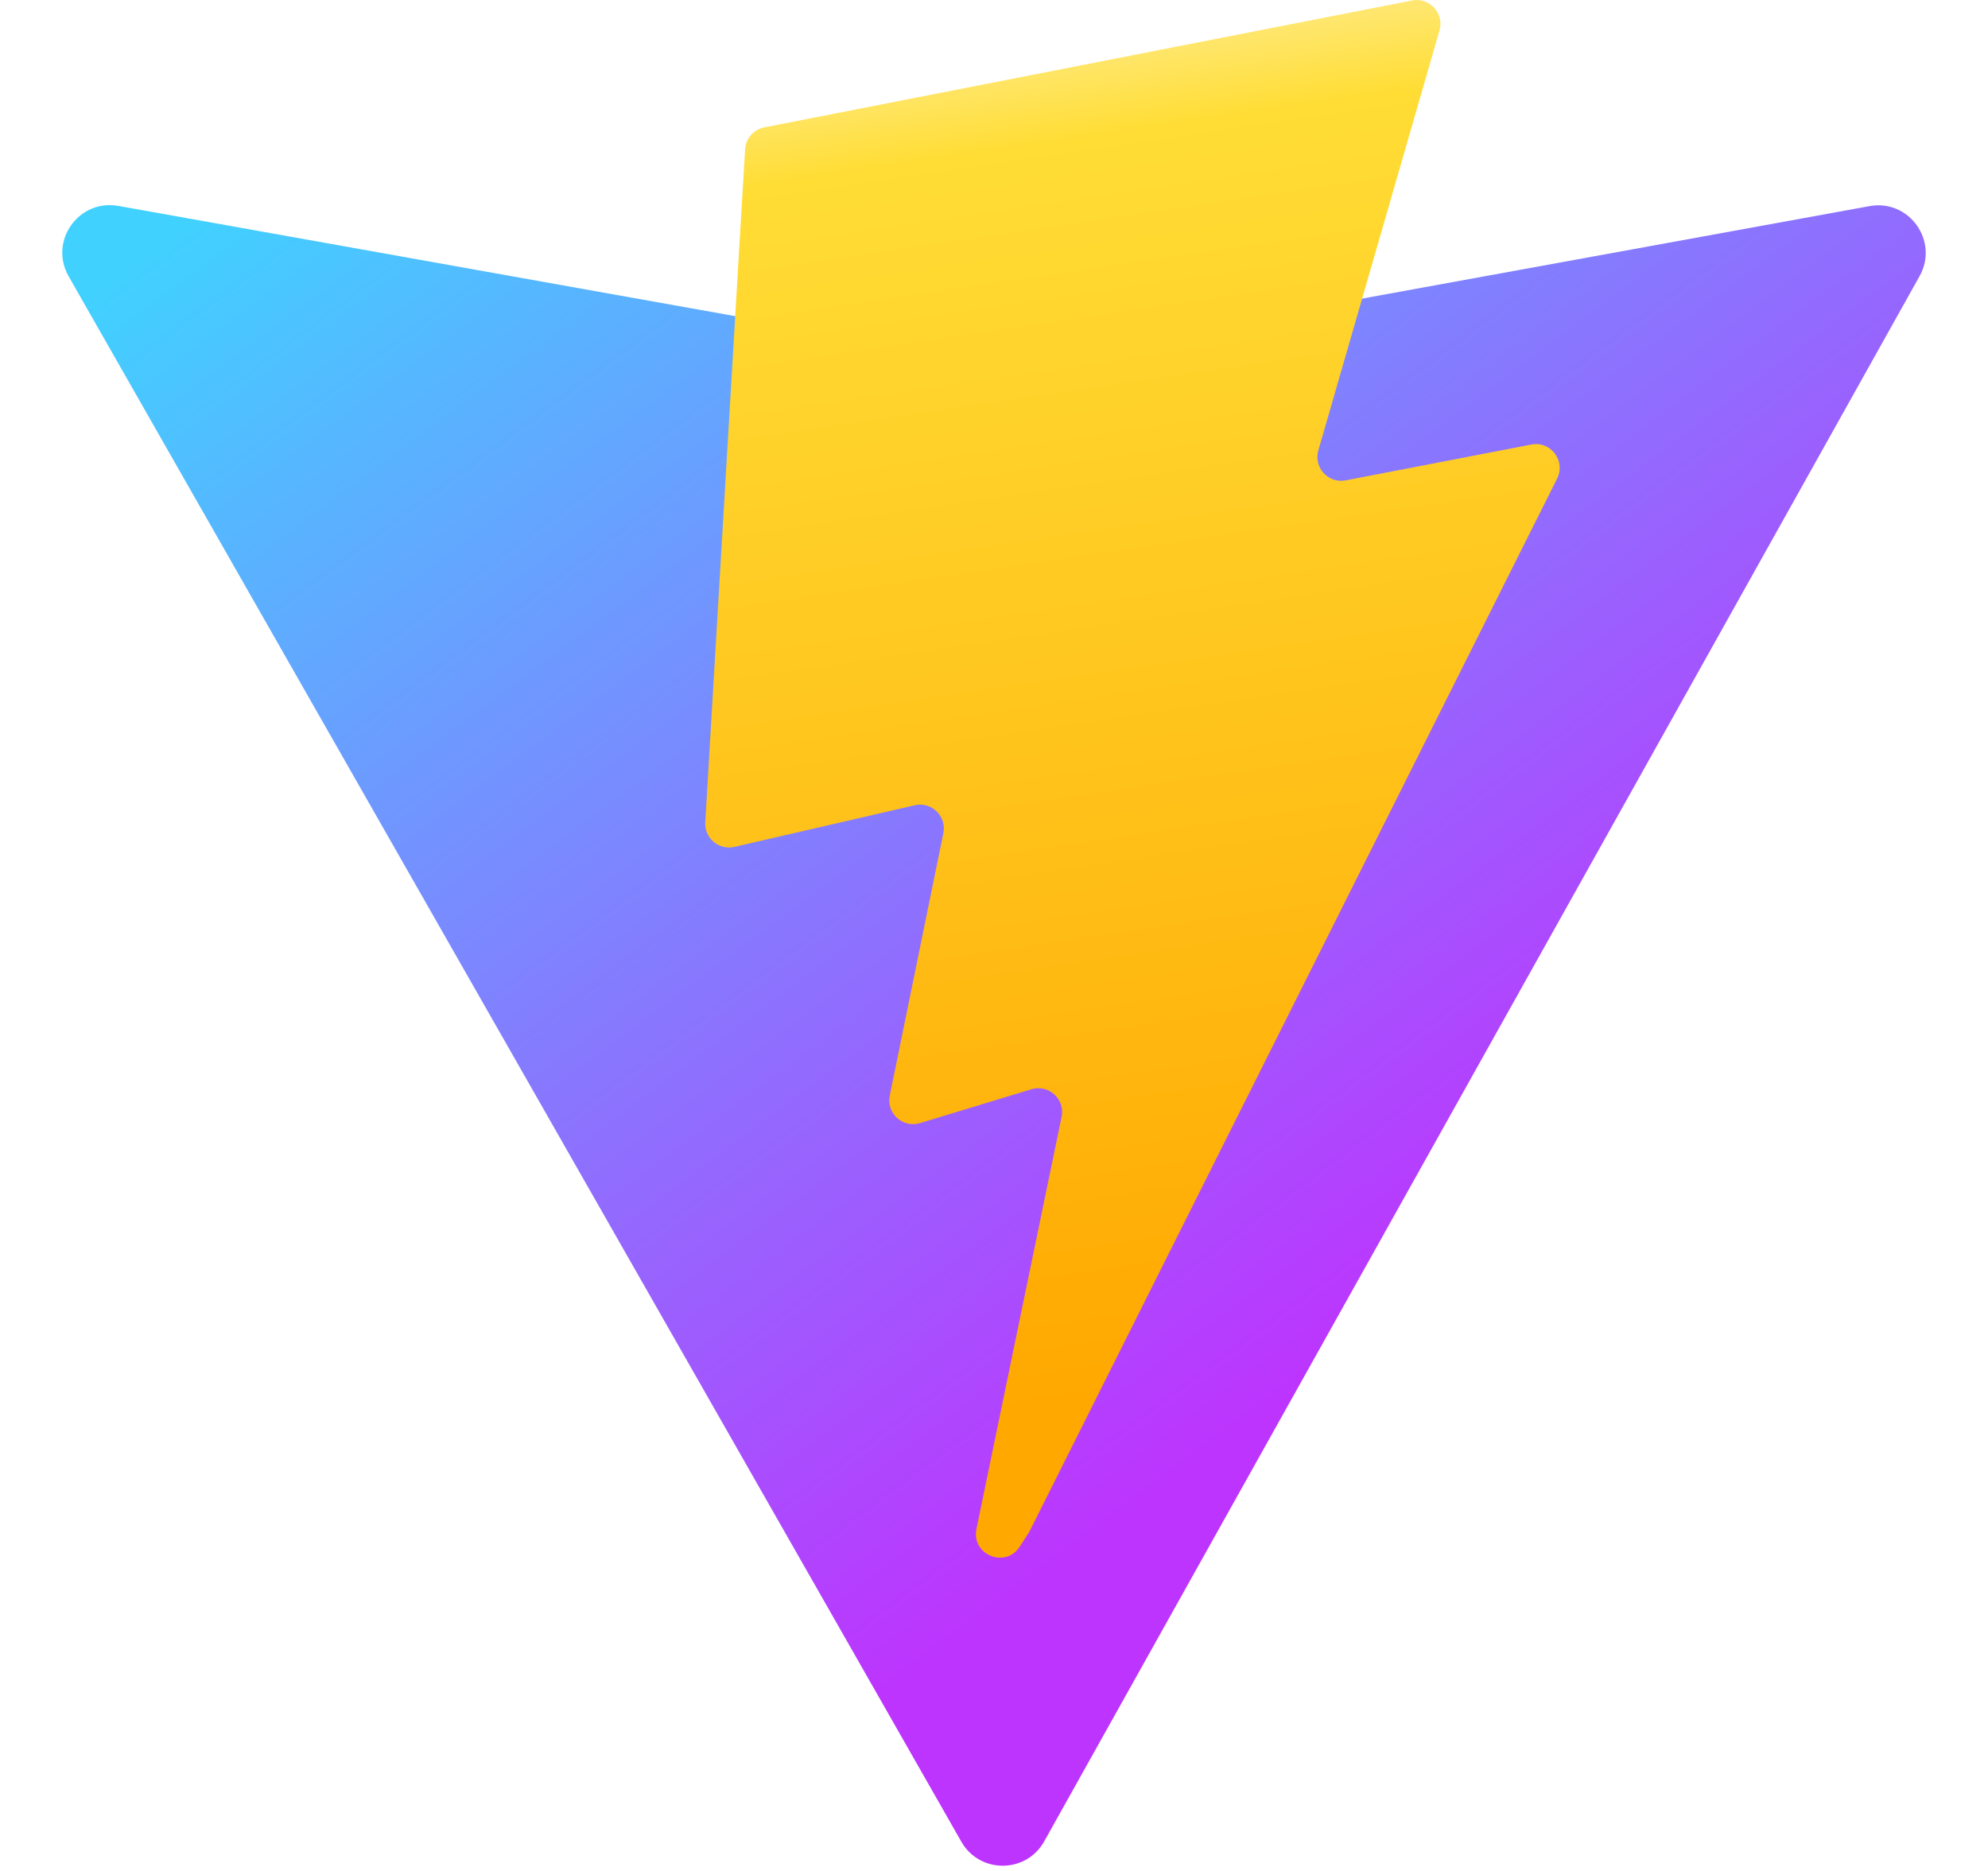
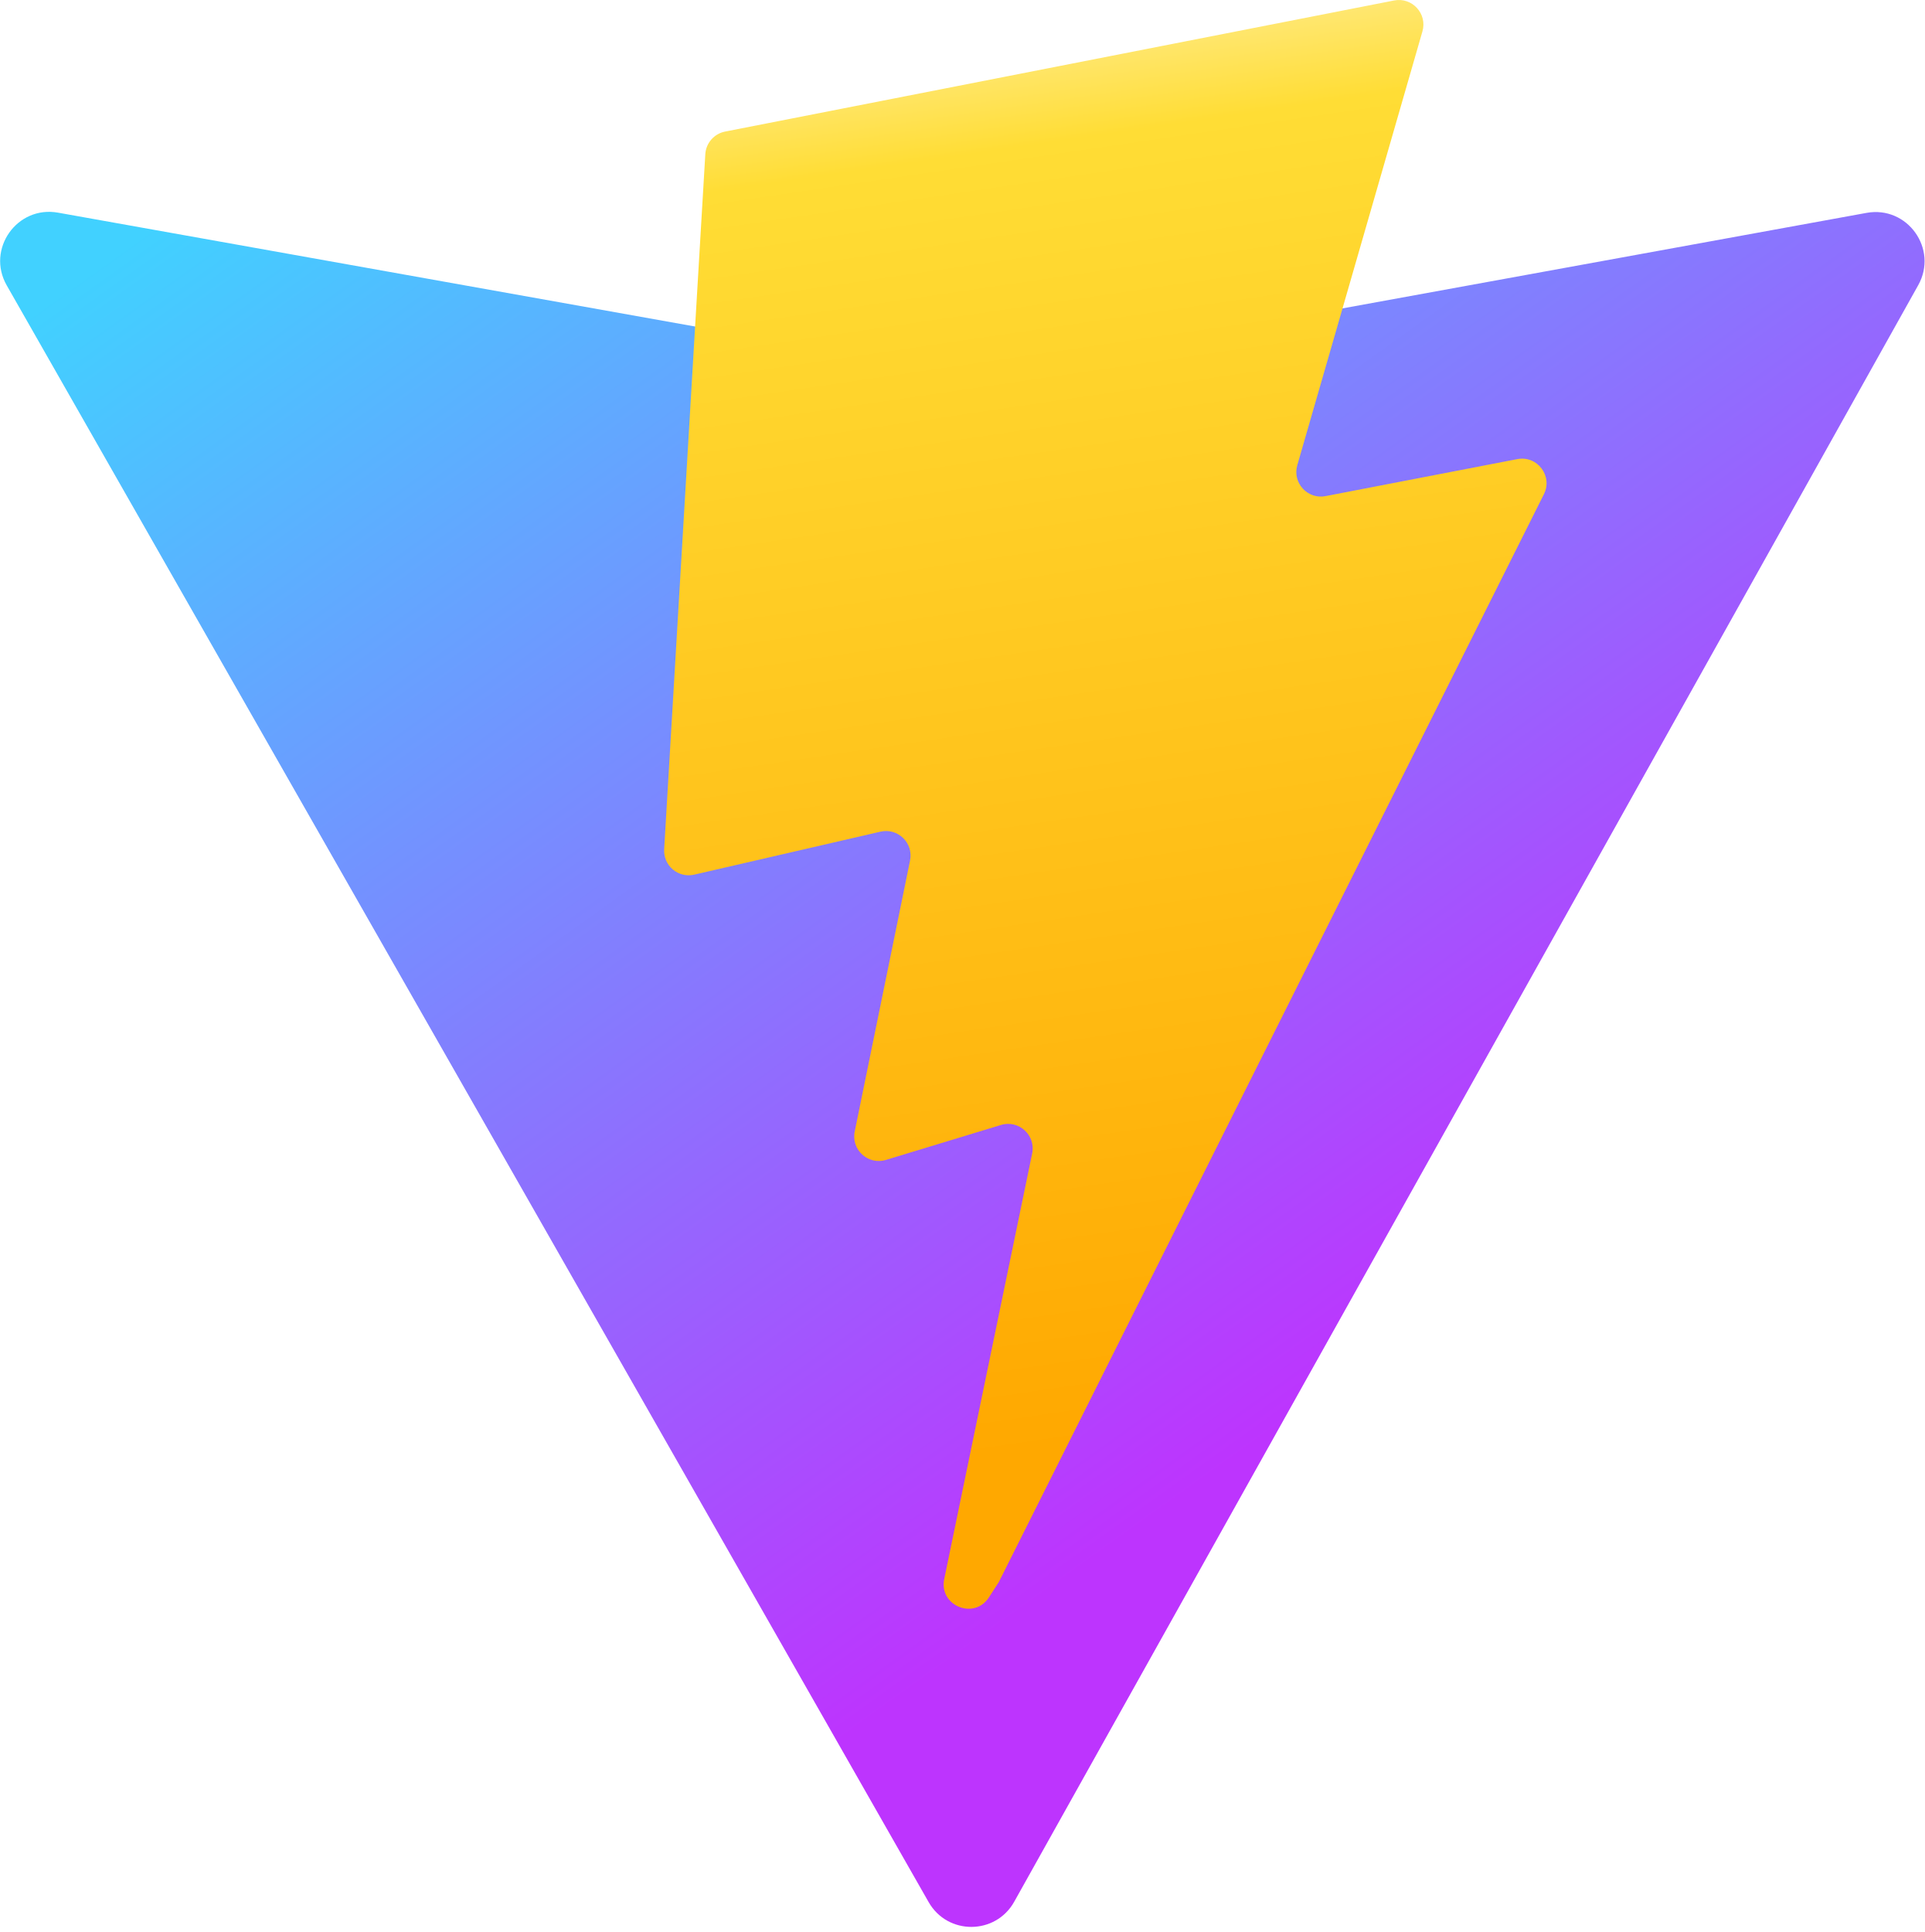
- <svg xmlns="http://www.w3.org/2000/svg" aria-hidden="true" role="img" class="iconify iconify--logos" width="31.88" height="30" preserveAspectRatio="xMidYMid meet" viewBox="0 0 256 257">
+ <svg xmlns="http://www.w3.org/2000/svg" aria-hidden="true" role="img" class="iconify iconify--logos" width="31.88" height="32" preserveAspectRatio="xMidYMid meet" viewBox="0 0 256 257">
  <defs>
    <linearGradient id="IconifyId1813088fe1fbc01fb466" x1="-.828%" x2="57.636%" y1="7.652%" y2="78.411%">
      <stop offset="0%" stop-color="#41D1FF" />
      <stop offset="100%" stop-color="#BD34FE" />
    </linearGradient>
    <linearGradient id="IconifyId1813088fe1fbc01fb467" x1="43.376%" x2="50.316%" y1="2.242%" y2="89.03%">
      <stop offset="0%" stop-color="#FFEA83" />
      <stop offset="8.333%" stop-color="#FFDD35" />
      <stop offset="100%" stop-color="#FFA800" />
    </linearGradient>
  </defs>
  <path fill="url(#IconifyId1813088fe1fbc01fb466)" d="M255.153 37.938L134.897 252.976c-2.483 4.44-8.862 4.466-11.382.048L.875 37.958c-2.746-4.814 1.371-10.646 6.827-9.67l120.385 21.517a6.537 6.537 0 0 0 2.322-.004l117.867-21.483c5.438-.991 9.574 4.796 6.877 9.62Z" />
  <path fill="url(#IconifyId1813088fe1fbc01fb467)" d="M185.432.063L96.44 17.501a3.268 3.268 0 0 0-2.634 3.014l-5.474 92.456a3.268 3.268 0 0 0 3.997 3.378l24.777-5.718c2.318-.535 4.413 1.507 3.936 3.838l-7.361 36.047c-.495 2.426 1.782 4.5 4.151 3.78l15.304-4.649c2.372-.72 4.652 1.36 4.15 3.788l-11.698 56.621c-.732 3.542 3.979 5.473 5.943 2.437l1.313-2.028l72.516-144.72c1.215-2.423-.88-5.186-3.54-4.672l-25.505 4.922c-2.396.462-4.435-1.77-3.759-4.114l16.646-57.705c.677-2.35-1.37-4.583-3.769-4.113Z" />
</svg>
